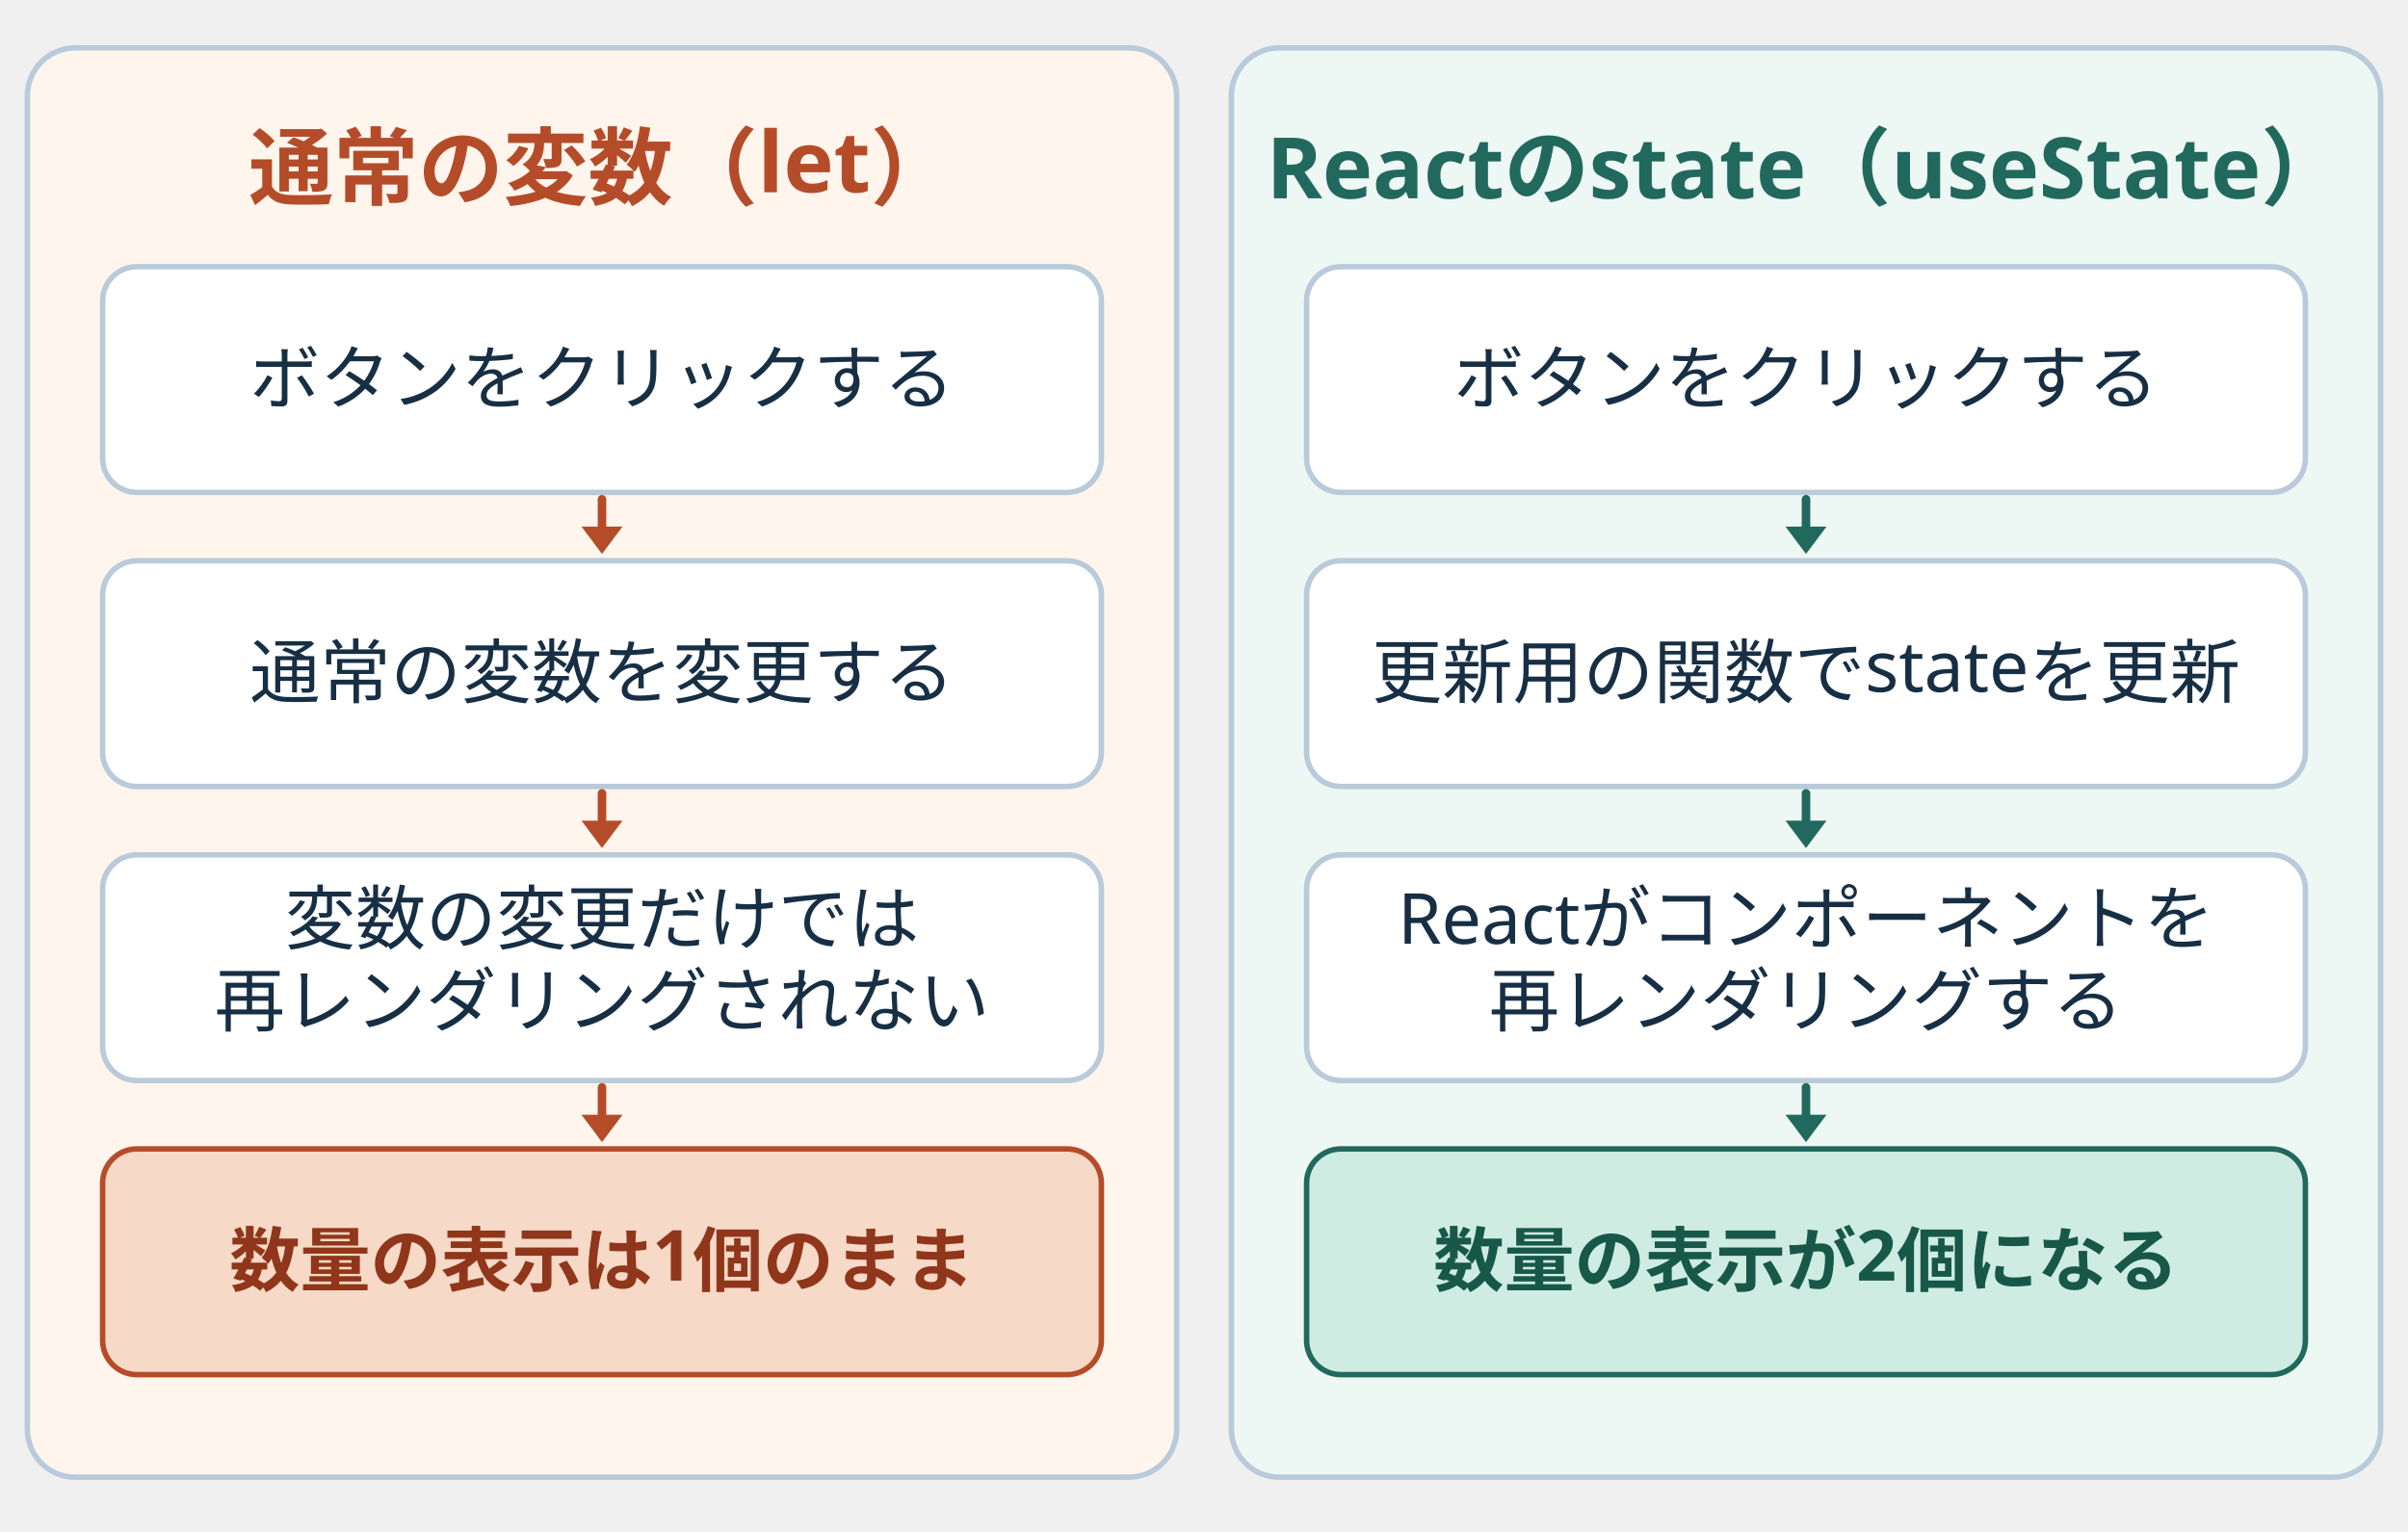
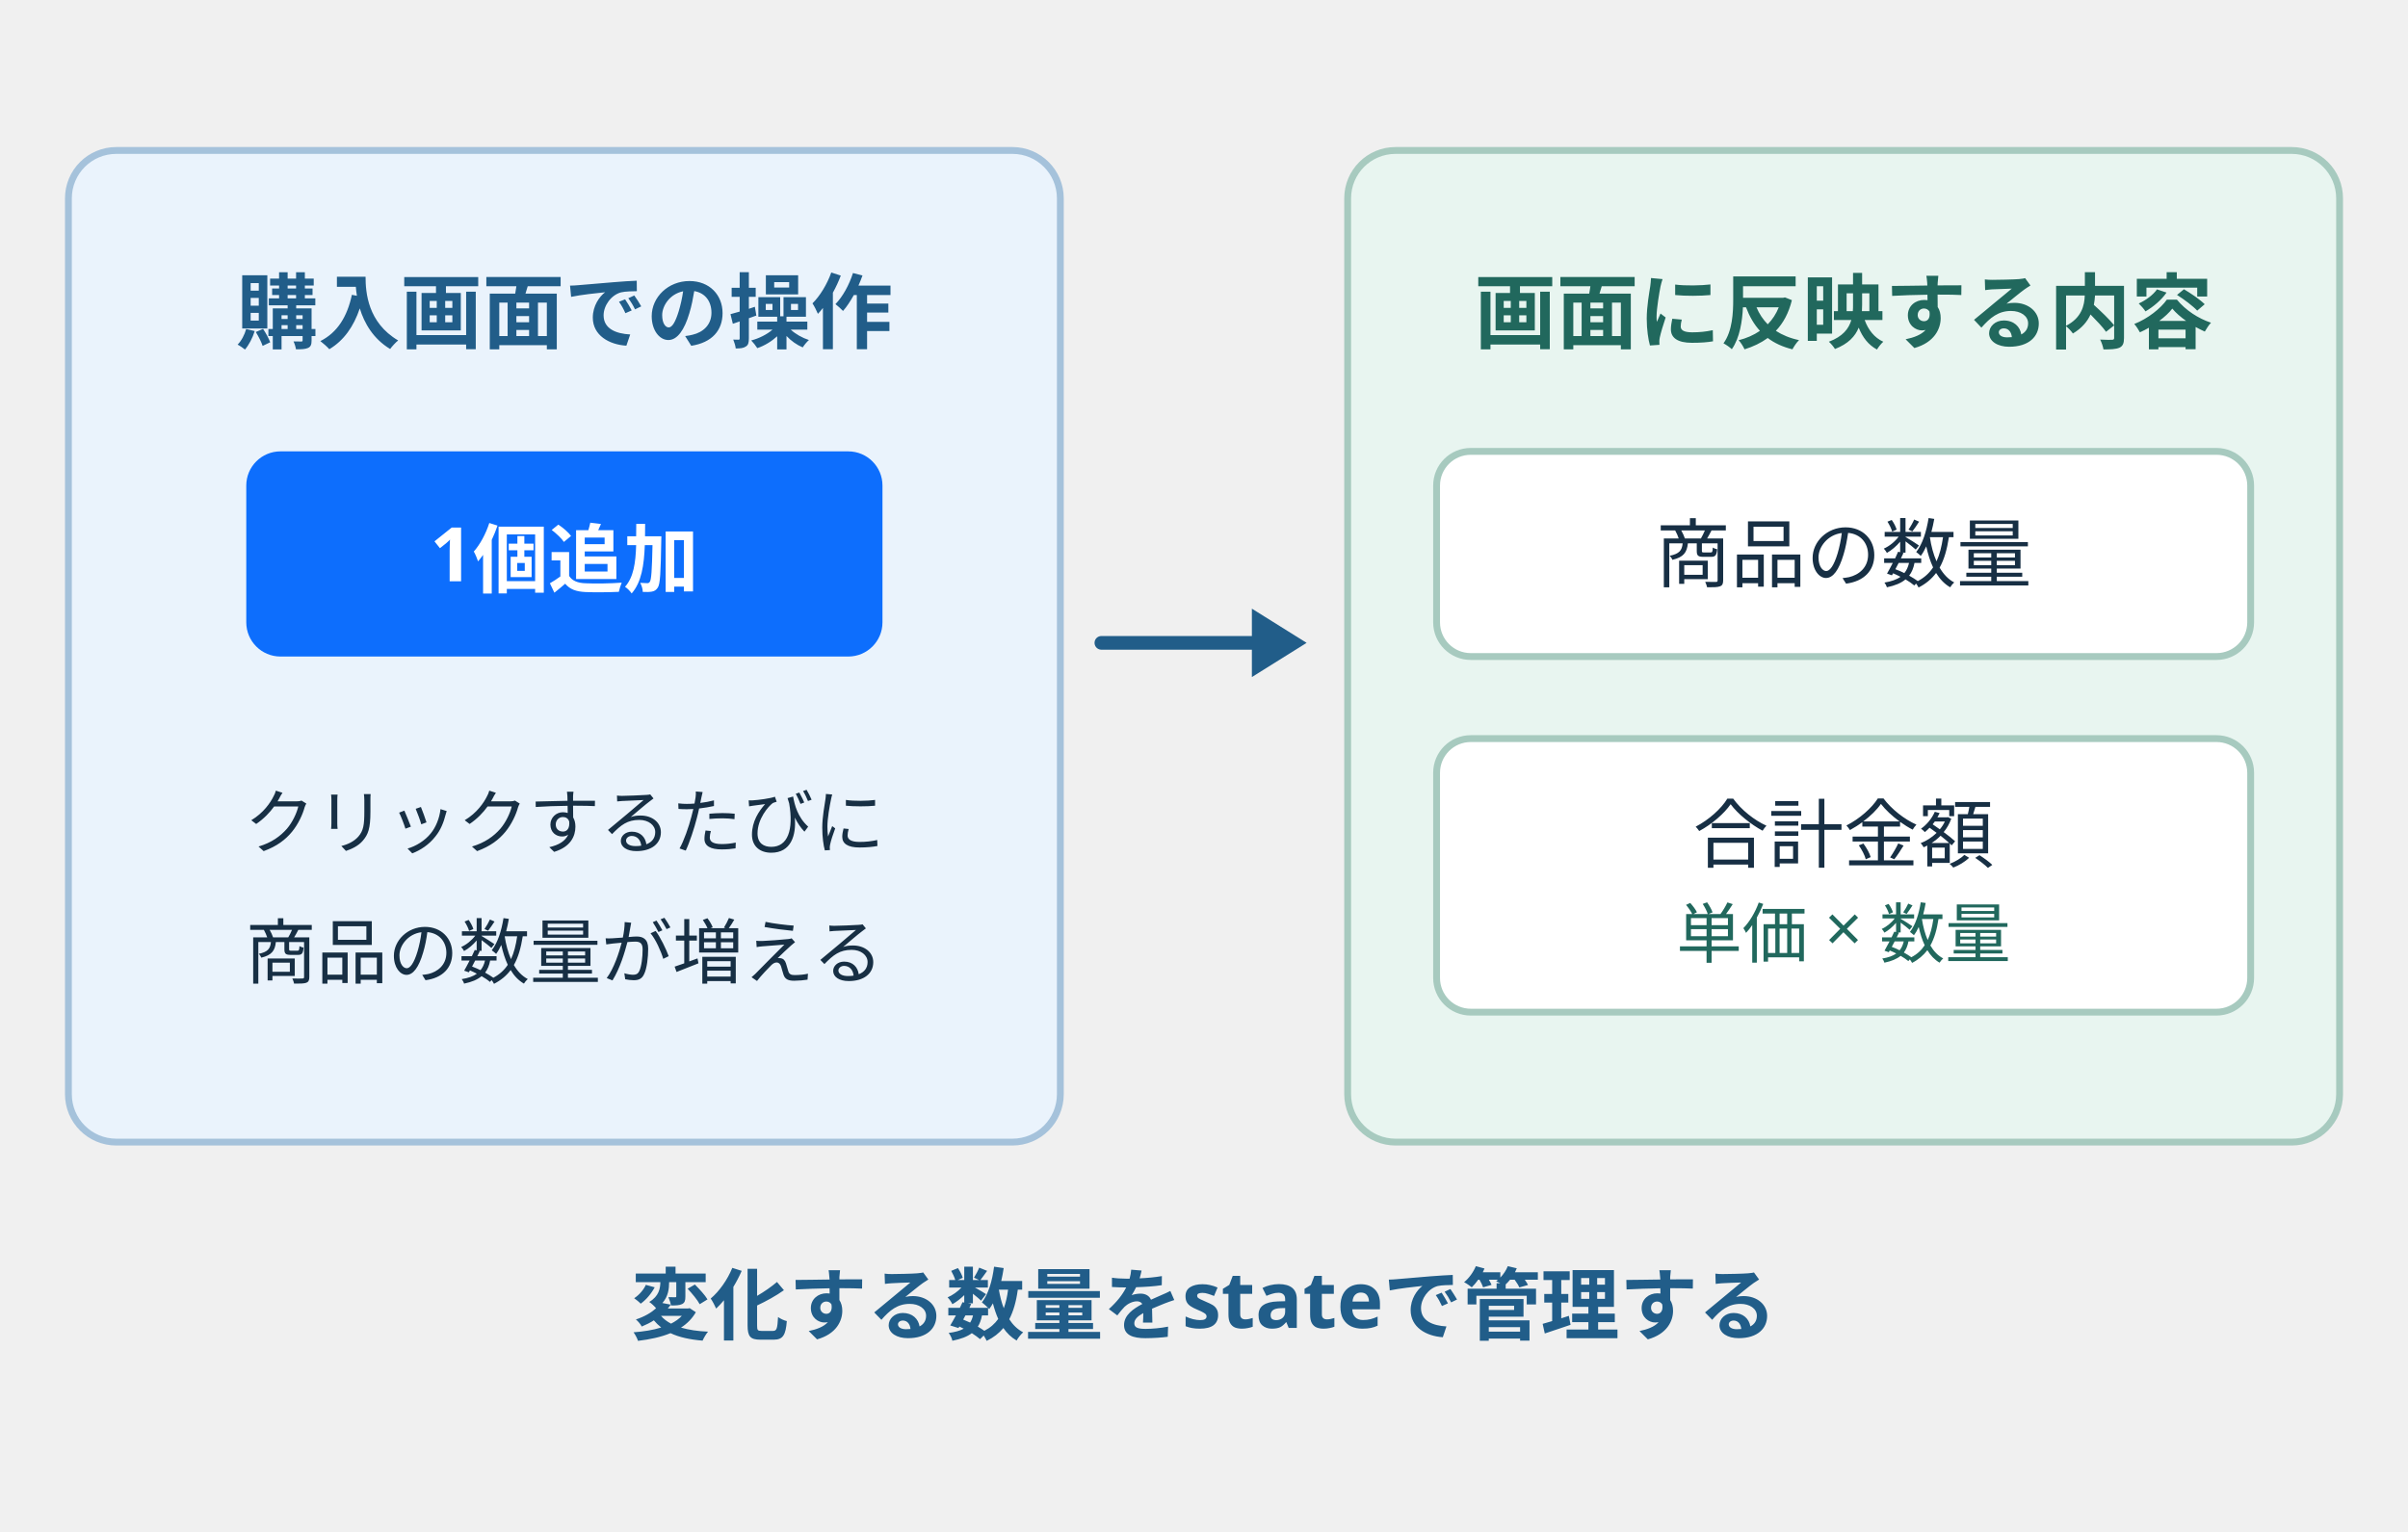
- <svg xmlns="http://www.w3.org/2000/svg" viewBox="0 0 352 224" width="352" height="224">
-   <rect x="4" y="7" width="168" height="209" rx="7" fill="#fff5ec" stroke="#b9cada" stroke-width="0.8" />
-   <text x="88" y="29" fill="#b54c29" font-family="Meiryo" font-size="12.4" font-weight="700" text-anchor="middle">通常の変数（let）</text>
-   <rect x="15" y="39" width="146" height="33" rx="5" fill="#ffffff" stroke="#b9cada" stroke-width="0.8" />
-   <text x="88" y="59" fill="#172f44" font-family="Meiryo" font-size="10.3" font-weight="400" text-anchor="middle">ボタンをクリックする</text>
-   <polyline points="88,73 88,77" fill="none" stroke="#b54c29" stroke-width="1.25" stroke-linecap="round" stroke-linejoin="round" />
-   <path d="M85 77h6L88 81Z" fill="#b54c29" />
-   <rect x="15" y="82" width="146" height="33" rx="5" fill="#ffffff" stroke="#b9cada" stroke-width="0.8" />
-   <text x="88" y="102" fill="#172f44" font-family="Meiryo" font-size="10.3" font-weight="400" text-anchor="middle">通常の変数を変更する</text>
-   <polyline points="88,116 88,120" fill="none" stroke="#b54c29" stroke-width="1.25" stroke-linecap="round" stroke-linejoin="round" />
-   <path d="M85 120h6L88 124Z" fill="#b54c29" />
-   <rect x="15" y="125" width="146" height="33" rx="5" fill="#ffffff" stroke="#b9cada" stroke-width="0.8" />
-   <text x="88" y="138" fill="#172f44" font-family="Meiryo" font-size="10.3" font-weight="400" text-anchor="middle">変数の変更だけでは</text>
-   <text x="88" y="150" fill="#172f44" font-family="Meiryo" font-size="10.3" font-weight="400" text-anchor="middle">再レンダリングされない</text>
-   <polyline points="88,159 88,163" fill="none" stroke="#b54c29" stroke-width="1.25" stroke-linecap="round" stroke-linejoin="round" />
-   <path d="M85 163h6L88 167Z" fill="#b54c29" />
-   <rect x="15" y="168" width="146" height="33" rx="5" fill="#f7d9c7" stroke="#b54c29" stroke-width="0.8" />
-   <text x="88" y="188" fill="#8f361b" font-family="Meiryo" font-size="10.3" font-weight="700" text-anchor="middle">数量の表示は1個のまま</text>
-   <rect x="180" y="7" width="168" height="209" rx="7" fill="#edf7f4" stroke="#b9cada" stroke-width="0.8" />
-   <text x="264" y="29" fill="#21685d" font-family="Meiryo" font-size="12.4" font-weight="700" text-anchor="middle">Reactのstate（useState）</text>
-   <rect x="191" y="39" width="146" height="33" rx="5" fill="#ffffff" stroke="#b9cada" stroke-width="0.8" />
-   <text x="264" y="59" fill="#172f44" font-family="Meiryo" font-size="10.3" font-weight="400" text-anchor="middle">ボタンをクリックする</text>
-   <polyline points="264,73 264,77" fill="none" stroke="#21685d" stroke-width="1.25" stroke-linecap="round" stroke-linejoin="round" />
-   <path d="M261 77h6L264 81Z" fill="#21685d" />
-   <rect x="191" y="82" width="146" height="33" rx="5" fill="#ffffff" stroke="#b9cada" stroke-width="0.8" />
-   <text x="264" y="102" fill="#172f44" font-family="Meiryo" font-size="10.3" font-weight="400" text-anchor="middle">更新用の関数でstateを更新</text>
-   <polyline points="264,116 264,120" fill="none" stroke="#21685d" stroke-width="1.25" stroke-linecap="round" stroke-linejoin="round" />
-   <path d="M261 120h6L264 124Z" fill="#21685d" />
-   <rect x="191" y="125" width="146" height="33" rx="5" fill="#ffffff" stroke="#b9cada" stroke-width="0.8" />
-   <text x="264" y="138" fill="#172f44" font-family="Meiryo" font-size="10.3" font-weight="400" text-anchor="middle">Reactがコンポーネントを</text>
-   <text x="264" y="150" fill="#172f44" font-family="Meiryo" font-size="10.3" font-weight="400" text-anchor="middle">再レンダリングする</text>
-   <polyline points="264,159 264,163" fill="none" stroke="#21685d" stroke-width="1.25" stroke-linecap="round" stroke-linejoin="round" />
-   <path d="M261 163h6L264 167Z" fill="#21685d" />
-   <rect x="191" y="168" width="146" height="33" rx="5" fill="#cfece2" stroke="#21685d" stroke-width="0.8" />
-   <text x="264" y="188" fill="#185849" font-family="Meiryo" font-size="10.3" font-weight="700" text-anchor="middle">数量の表示が2個になる</text>
+ <svg xmlns="http://www.w3.org/2000/svg" width="352" height="224" viewBox="0 0 352 224">
+   <g font-family="Meiryo" text-anchor="middle">
+     <rect x="10" y="22" width="145" height="145" rx="7" fill="#eaf3fc" stroke="#a5c2db" />
+     <text x="82.5" y="50" font-size="12" font-weight="700" fill="#215d89">購入画面での操作</text>
+     <rect x="36" y="66" width="93" height="30" rx="5" fill="#0d6efd" />
+     <text x="82.5" y="85" font-size="11" font-weight="700" fill="#ffffff">1個追加</text>
+     <text x="82.5" y="124" font-size="10.4" fill="#172f44">クリックするたびに</text>
+     <text x="82.5" y="143" font-size="10.4" fill="#172f44">商品の数量が増える</text>
+     <path d="M161 94h23" fill="none" stroke="#215d89" stroke-width="2" stroke-linecap="round" />
+     <path d="M183 89l8 5-8 5z" fill="#215d89" />
+     <rect x="197" y="22" width="145" height="145" rx="7" fill="#e8f5f0" stroke="#a7cabf" />
+     <text x="269.5" y="50" font-size="12" font-weight="700" fill="#21685d">画面に反映する内容</text>
+     <rect x="210" y="66" width="119" height="30" rx="5" fill="#ffffff" stroke="#a7cabf" />
+     <text x="269.5" y="85" font-size="11" fill="#172f44">商品の数量</text>
+     <rect x="210" y="108" width="119" height="40" rx="5" fill="#ffffff" stroke="#a7cabf" />
+     <text x="269.5" y="126" font-size="11" fill="#172f44">合計金額</text>
+     <text x="269.5" y="140" font-size="9.6" fill="#21685d">単価 × 数量</text>
+     <text x="176" y="195" font-size="11.5" font-weight="700" fill="#215d89">変化する数量をstateで管理する</text>
+   </g>
</svg>
